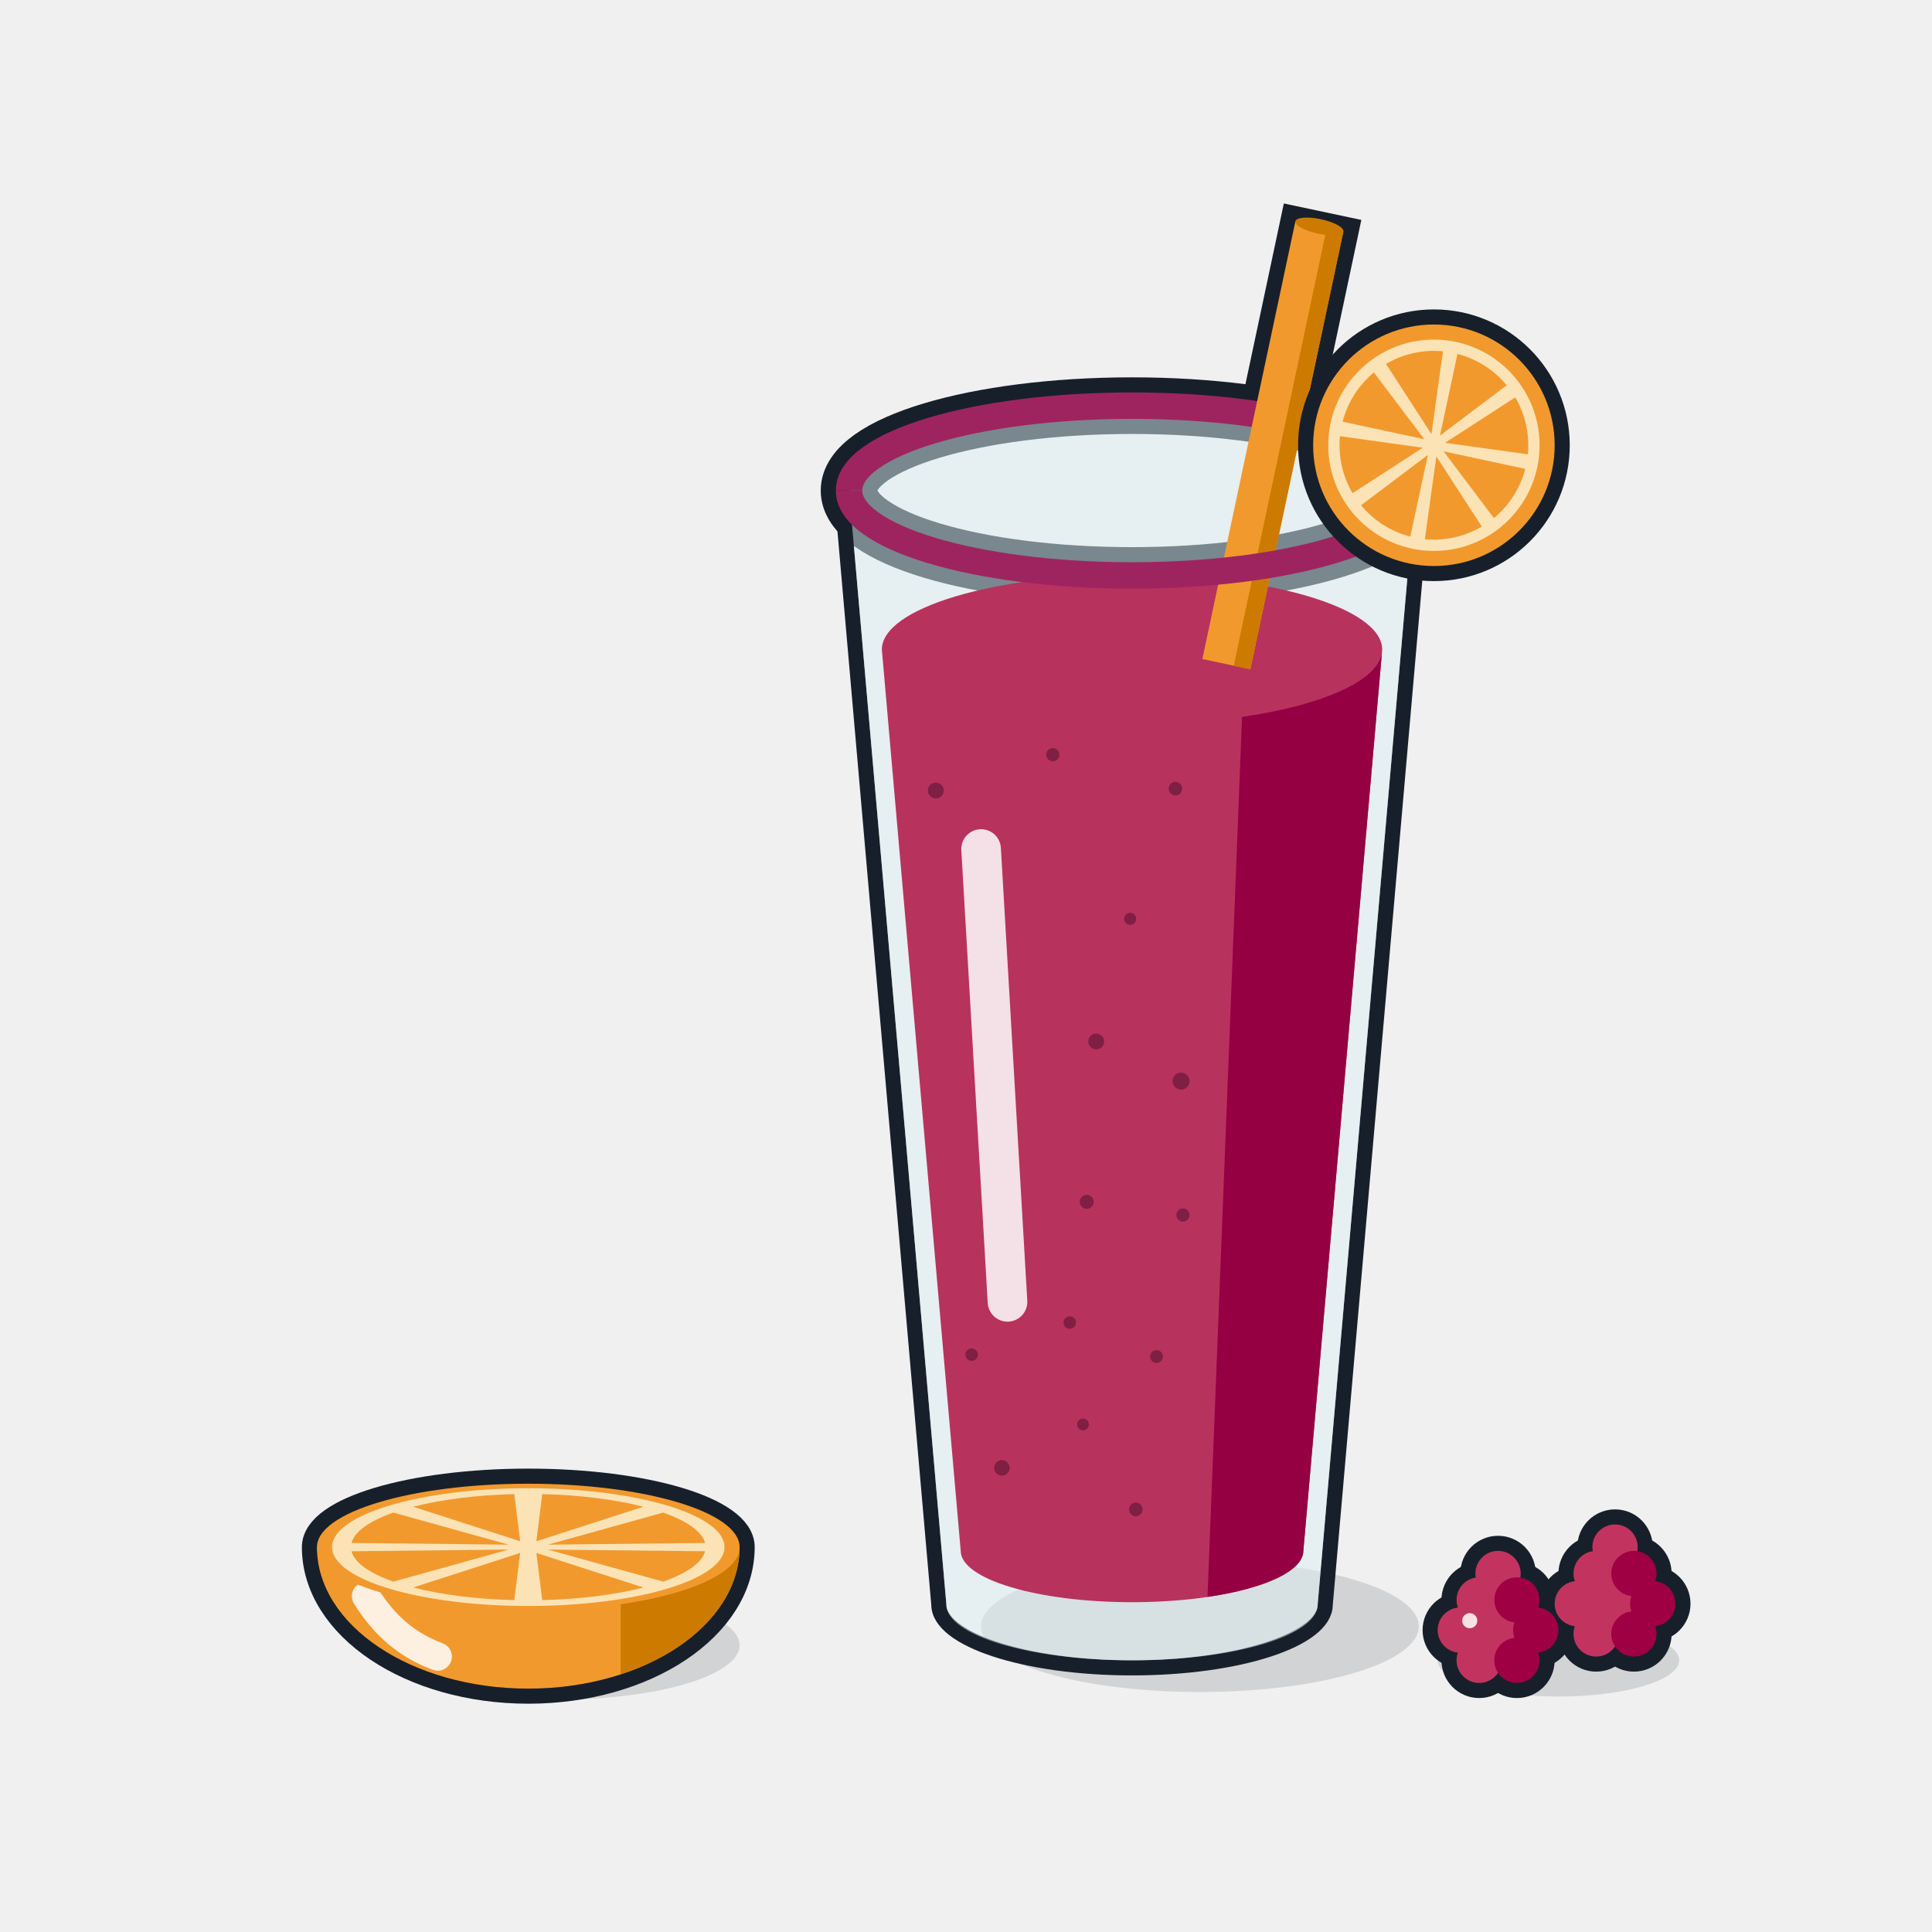
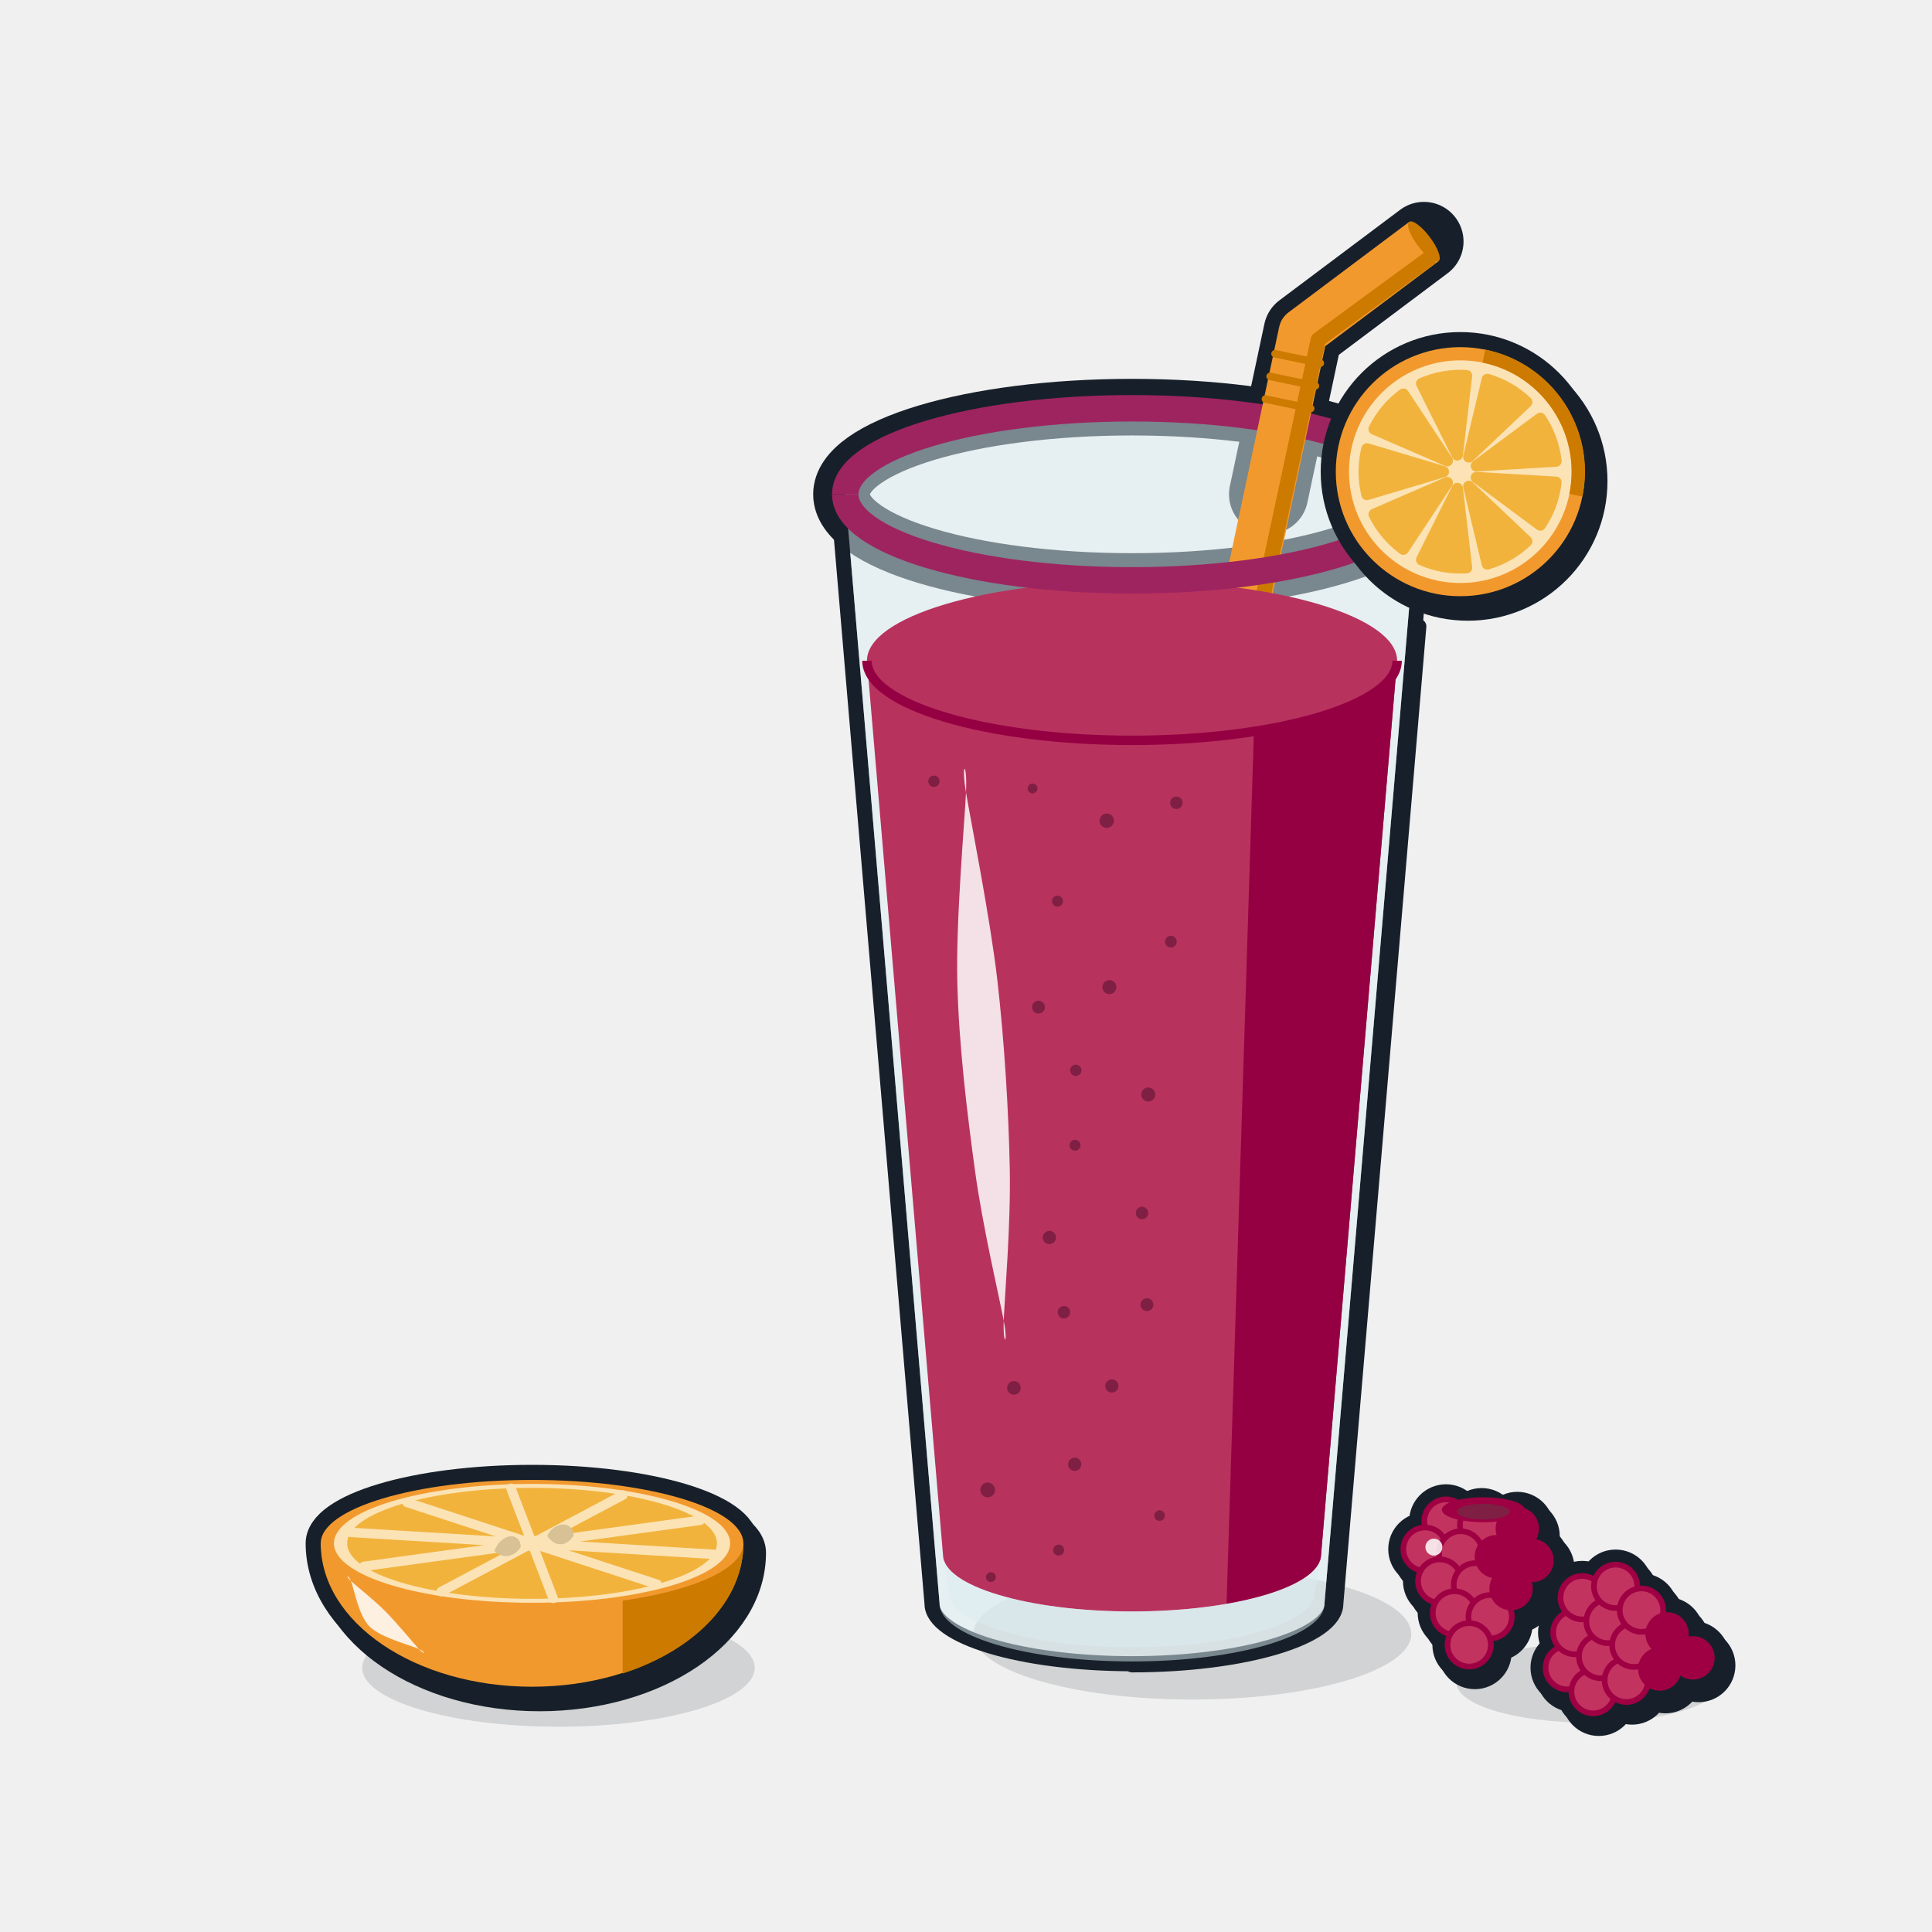
<svg xmlns="http://www.w3.org/2000/svg" viewBox="0 0 1024 1024">
-   <ellipse cx="636" cy="862" rx="116" ry="34.8" fill="#17202A" fill-opacity="0.14" />
-   <ellipse cx="296" cy="872" rx="96" ry="28.8" fill="#17202A" fill-opacity="0.14" />
-   <ellipse cx="826" cy="880" rx="64" ry="19.2" fill="#17202A" fill-opacity="0.14" />
-   <g id="contour-orange" fill="#17202A" stroke="#17202A" stroke-width="16" stroke-linejoin="round">
-     <path d="M168 820A112 75 0 0 0 392 820A112 33.6 0 0 0 168 820Z" />
+   <ellipse cx="632" cy="866" rx="116" ry="34.8" fill="#17202A" fill-opacity="0.14" />
+   <ellipse cx="296" cy="884" rx="104" ry="31.2" fill="#17202A" fill-opacity="0.14" />
+   <ellipse cx="842" cy="892" rx="70" ry="21" fill="#17202A" fill-opacity="0.14" />
+   <g id="contour-orange" fill="#17202A" stroke="#17202A" stroke-width="16" stroke-linejoin="round" stroke-linecap="round">
+     <path d="M170 818A112 76 0 0 0 394 818A112 33.6 0 0 0 170 818Z" />
+     <g transform="translate(4 5)">
+       <path d="M170 818A112 76 0 0 0 394 818A112 33.6 0 0 0 170 818Z" />
+     </g>
  </g>
-   <path d="M168 820A112 75 0 0 0 392 820Z" fill="#F2992E" />
-   <path d="M329 850.2A112 33.6 0 0 0 392 820A112 75 0 0 1 329 887.4Z" fill="#CD7A00" />
-   <path d="M194 846C204 862 216 872 232 878" fill="none" stroke="#FFFFFF" stroke-opacity="0.85" stroke-width="15" stroke-linecap="round" />
-   <ellipse cx="280" cy="820" rx="112" ry="33.6" fill="#F2992E" />
-   <ellipse cx="280" cy="820" rx="104" ry="31.2" fill="#FBE3B5" />
-   <path fill="#F2992E" d="M290.4 821.3L373.7 822.2A94 28.2 0 0 1 351.5 838.3ZM284.3 823.1L341 841.4A94 28.2 0 0 1 287.4 848.1ZM275.7 823.1L272.6 848.1A94 28.2 0 0 1 219 841.4ZM269.6 821.3L208.5 838.3A94 28.2 0 0 1 186.3 822.2ZM269.6 818.7L186.3 817.8A94 28.2 0 0 1 208.5 801.7ZM275.7 816.9L219 798.6A94 28.2 0 0 1 272.6 791.9ZM284.3 816.9L287.4 791.9A94 28.2 0 0 1 341 798.6ZM290.4 818.7L351.5 801.7A94 28.2 0 0 1 373.7 817.8Z" />
-   <g id="contour-glass" fill="none" stroke="#17202A" stroke-width="8">
-     <ellipse cx="600" cy="260" rx="150" ry="45" stroke-width="30" />
-     <path d="M446 260L497.6 850.5A102.4 33.5 0 0 0 702.4 850.5L754 260" />
-     <path d="M674.7 236L701 112.2" stroke-width="42" />
+   <path d="M170 818A112 76 0 0 0 394 818Z" fill="#F2992E" />
+   <path d="M330 848A112 33.6 0 0 0 394 818A112 76 0 0 1 330 887Z" fill="#CD7A00" />
+   <path d="M186 838C187.7 842 189.9 856.1 195.9 862.1C201.9 868.1 217.7 872 222 874C226.3 876 225 877.3 222 874C219 870.7 210.1 859.9 204.1 853.9C198.1 847.9 189 840.7 186 838C183 835.3 184.3 834 186 838Z" fill="#FFFFFF" fill-opacity="0.85" />
+   <ellipse cx="282" cy="818" rx="112" ry="33.6" fill="#F2992E" />
+   <ellipse cx="282" cy="818" rx="105" ry="31.5" fill="#FBE3B5" />
+   <ellipse cx="282" cy="818" rx="98" ry="29.4" fill="#F2B33D" />
+   <path d="M282 818L378 823.8M282 818L348.3 839.7M282 818L293.2 847.2M282 818L233.8 843.6M282 818L192.9 830.2M282 818L186 812.2M282 818L215.7 796.3M282 818L270.8 788.8M282 818L330.2 792.4M282 818L371.1 805.8" fill="none" stroke="#FBE3B5" stroke-width="5" stroke-linecap="round" />
+   <ellipse cx="282" cy="818" rx="13" ry="3.9" fill="#FBE3B5" />
+   <path d="M262 822C266 812 276 812 276 820C272 826 266 826 262 822Z" fill="#D8C195" />
+   <path d="M290 814C294 806 304 806 304 814C300 820 294 820 290 814Z" fill="#D8C195" />
+   <g id="contour-glass" fill="none" stroke="#17202A" stroke-width="8" stroke-linejoin="round" stroke-linecap="round">
+     <path d="M444 262L494 850A106 31.8 0 0 0 706 850L756 262" />
+     <path d="M752 332L708 850A108 32.4 0 0 1 600 882.4" />
+     <ellipse cx="600" cy="262" rx="154" ry="46.2" stroke-width="30" />
+     <path d="M754.7 128L690.7 176L672.4 262" stroke-width="42" />
  </g>
-   <path d="M450 260L501.6 850.5A98.4 29.5 0 0 0 698.4 850.5L750 260A150 45 0 0 0 450 260Z" fill="#DCEEF3" fill-opacity="0.5" />
-   <path d="M450 260A150 45 0 0 1 750 260" fill="none" stroke="#9E2460" stroke-width="14" />
-   <path d="M467.4 344.3L509.2 822A90.8 27.2 0 0 0 690.8 822L732.6 344.3A132.6 39.8 0 0 0 467.4 344.3Z" fill="#B8325E" />
-   <path d="M658.3 380A132.6 39.8 0 0 0 732.6 344.3L690.8 822A90.8 27.2 0 0 1 640 846.4Z" fill="#950042" />
+   <path d="M448 262L498 850A102 30.6 0 0 0 702 850L752 262A152 45.6 0 0 0 448 262Z" fill="#DCEEF3" fill-opacity="0.5" />
+   <path d="M448 262A152 45.6 0 0 1 752 262" fill="none" stroke="#9E2460" stroke-width="14" />
+   <path d="M652 358.2L690.7 176L754.7 128" fill="none" stroke="#F2992E" stroke-width="26" stroke-linejoin="round" />
+   <path d="M660 360.2L698.7 180L758.7 136" fill="none" stroke="#CD7A00" stroke-width="8" stroke-linejoin="round" />
+   <path d="M675.8 187.5L699.8 192.5M673.2 199.5L697.2 204.5M670.7 211.5L694.7 216.5" fill="none" stroke="#CD7A00" stroke-width="4" stroke-linecap="round" />
+   <ellipse cx="754.7" cy="128" rx="13" ry="3.9" fill="#CD7A00" transform="rotate(53.1 754.7 128)" />
+   <path d="M459.5 350.2L499.8 824A100.2 30.1 0 0 0 700.2 824L740.5 350.2A140.5 42.2 0 0 0 459.5 350.2Z" fill="#B8325E" />
+   <path d="M664.6 387.6A140.5 42.2 0 0 0 740.5 350.2L700.2 824A100.2 30.1 0 0 1 650.1 850Z" fill="#950042" />
+   <path d="M459.5 350.2A140.5 42.2 0 0 0 740.5 350.2" fill="none" stroke="#950042" stroke-width="5" />
  <g fill="#7E1F43">
-     <circle cx="558" cy="400" r="3.5" />
-     <circle cx="623" cy="418" r="3.6" />
-     <circle cx="599" cy="487" r="3.2" />
-     <circle cx="581" cy="552" r="4.2" />
-     <circle cx="576" cy="637" r="3.7" />
-     <circle cx="515" cy="718" r="3.3" />
-     <circle cx="574" cy="755" r="3.1" />
-     <circle cx="627" cy="644" r="3.5" />
-     <circle cx="602" cy="800" r="3.6" />
-     <circle cx="626" cy="573" r="4.5" />
-     <circle cx="496" cy="419" r="4.2" />
-     <circle cx="613" cy="719" r="3.4" />
-     <circle cx="567" cy="701" r="3.3" />
-     <circle cx="531" cy="778" r="4.1" />
+     <circle cx="569.6" cy="776.1" r="3.5" />
+     <circle cx="605.3" cy="642.9" r="3.3" />
+     <circle cx="586.6" cy="435" r="3.8" />
+     <circle cx="561.1" cy="821.6" r="2.9" />
+     <circle cx="588" cy="523.2" r="3.7" />
+     <circle cx="563.9" cy="695.5" r="3.3" />
+     <circle cx="537.4" cy="735.6" r="3.6" />
+     <circle cx="569.8" cy="607" r="2.9" />
+     <circle cx="608.6" cy="580.1" r="3.7" />
+     <circle cx="620.6" cy="499.1" r="3.1" />
+     <circle cx="523.5" cy="789.7" r="3.9" />
+     <circle cx="623.5" cy="425.5" r="3.3" />
+     <circle cx="607.9" cy="691.5" r="3.4" />
+     <circle cx="614.6" cy="803.3" r="2.8" />
+     <circle cx="547.3" cy="417.9" r="2.6" />
+     <circle cx="589.3" cy="734.6" r="3.5" />
+     <circle cx="560.5" cy="477.6" r="2.9" />
+     <circle cx="550.4" cy="533.8" r="3.4" />
+     <circle cx="495" cy="414.1" r="3" />
+     <circle cx="556.2" cy="655.9" r="3.5" />
+     <circle cx="570.2" cy="567.3" r="3" />
+     <circle cx="525.2" cy="835.9" r="2.6" />
  </g>
-   <path d="M650 352L699.3 120" fill="none" stroke="#F2992E" stroke-width="26" />
-   <path d="M658.3 353.8L707.6 121.8" fill="none" stroke="#CD7A00" stroke-width="9" />
-   <ellipse cx="699.3" cy="120" rx="13" ry="3.9" fill="#CD7A00" transform="rotate(12 699.3 120)" />
-   <path d="M520 450L534 690" fill="none" stroke="#FFFFFF" stroke-opacity="0.85" stroke-width="21" stroke-linecap="round" />
-   <path d="M450 260A150 45 0 0 0 750 260" fill="none" stroke="#9E2460" stroke-width="14" />
-   <circle id="contour-wheel" cx="760" cy="236" r="64" fill="#17202A" stroke="#17202A" stroke-width="16" />
-   <circle cx="760" cy="236" r="64" fill="#F2992E" />
-   <circle cx="760" cy="236" r="56" fill="#FBE3B5" />
-   <path fill="#F2992E" d="M765.1 239.2L808.4 248.5A50 50 0 0 1 791.8 274.6ZM761.3 241.9L785.4 279.1A50 50 0 0 1 755.2 285.8ZM756.8 241.1L747.5 284.4A50 50 0 0 1 721.4 267.8ZM754.1 237.3L716.9 261.4A50 50 0 0 1 710.2 231.2ZM754.9 232.8L711.6 223.5A50 50 0 0 1 728.2 197.4ZM758.7 230.1L734.6 192.9A50 50 0 0 1 764.8 186.2ZM763.2 230.9L772.5 187.6A50 50 0 0 1 798.6 204.2ZM765.9 234.7L803.1 210.6A50 50 0 0 1 809.8 240.8Z" />
-   <g id="contour-berries" fill="#17202A" stroke="#17202A" stroke-width="16">
-     <circle cx="794" cy="834" r="12" />
-     <circle cx="784" cy="848" r="12" />
-     <circle cx="804" cy="848" r="12" />
-     <circle cx="774" cy="864" r="12" />
-     <circle cx="794" cy="864" r="12" />
-     <circle cx="814" cy="864" r="12" />
-     <circle cx="784" cy="880" r="12" />
-     <circle cx="804" cy="880" r="12" />
-     <circle cx="856" cy="820" r="12" />
-     <circle cx="846" cy="834" r="12" />
-     <circle cx="866" cy="834" r="12" />
-     <circle cx="836" cy="850" r="12" />
-     <circle cx="856" cy="850" r="12" />
-     <circle cx="876" cy="850" r="12" />
-     <circle cx="846" cy="866" r="12" />
-     <circle cx="866" cy="866" r="12" />
+   <path d="M499.8 824A100.2 30.1 0 0 0 700.2 824L697 844A97 29.1 0 0 1 503 844Z" fill="#DCEEF3" fill-opacity="0.5" />
+   <path d="M512 420C511.2 436.8 506.6 487.3 507.4 520.7C508.2 554.2 512.7 590.8 516.8 620.7C520.9 650.6 529.5 686.8 532 700C534.5 713.2 531.5 713.5 532 700C532.5 686.5 535.8 649.4 535.2 619.3C534.6 589.2 532.4 552.5 528.6 519.3C524.7 486 514.8 436.5 512 420C509.2 403.5 512.8 403.2 512 420Z" fill="#FFFFFF" fill-opacity="0.85" />
+   <path d="M448 262A152 45.6 0 0 0 752 262" fill="none" stroke="#9E2460" stroke-width="14" />
+   <circle cx="774" cy="250" r="66" id="contour-wheel" fill="#17202A" stroke="#17202A" stroke-width="16" />
+   <circle cx="778" cy="255" r="66" id="contour-wheel-weight" fill="#17202A" stroke="#17202A" stroke-width="16" />
+   <circle cx="774" cy="250" r="66" fill="#F2992E" />
+   <circle cx="774" cy="250" r="59" fill="#FBE3B5" />
+   <path d="M782.5 253.1L824.7 255.6A51 51 0 0 1 816.4 278.3ZM778.5 257.8L809.2 286.9A51 51 0 0 1 788.3 298.9ZM772.4 258.9L777.3 300.9A51 51 0 0 1 753.5 296.7ZM767.1 255.8L743.8 291.1A51 51 0 0 1 728.3 272.6ZM765 250L724.5 262.1A51 51 0 0 1 724.5 237.9ZM767.1 244.2L728.3 227.4A51 51 0 0 1 743.8 208.9ZM772.4 241.1L753.5 203.3A51 51 0 0 1 777.3 199.1ZM778.5 242.2L788.3 201.1A51 51 0 0 1 809.2 213.1ZM782.5 246.9L816.4 221.7A51 51 0 0 1 824.7 244.4Z" fill="#F2B33D" stroke="#F2B33D" stroke-width="6" stroke-linejoin="round" />
+   <path d="M787.2 185.3A66 66 0 0 1 838.7 263.2L831.8 261.8A59 59 0 0 0 785.8 192.2Z" fill="#CD7A00" />
+   <g id="contour-berries" fill="#17202A" stroke="#17202A" stroke-width="16" stroke-linejoin="round" stroke-linecap="round">
+     <circle cx="830.7" cy="883.9" r="11.5" />
+     <circle cx="834.7" cy="865.3" r="11.5" />
+     <circle cx="838.6" cy="846.8" r="11.5" />
+     <circle cx="844.4" cy="896.6" r="11.5" />
+     <circle cx="848.4" cy="878" r="11.5" />
+     <circle cx="852.3" cy="859.4" r="11.5" />
+     <circle cx="856.3" cy="840.8" r="11.5" />
+     <circle cx="862" cy="890.6" r="11.5" />
+     <circle cx="866" cy="872" r="11.5" />
+     <circle cx="870" cy="853.4" r="11.5" />
+     <circle cx="879.7" cy="884.6" r="11.5" />
+     <circle cx="883.6" cy="866" r="11.5" />
+     <circle cx="897.3" cy="878.7" r="11.5" />
+     <circle cx="766.4" cy="806.2" r="11.5" />
+     <circle cx="785.3" cy="808.2" r="11.5" />
+     <circle cx="804.2" cy="810.2" r="11.5" />
+     <circle cx="755.3" cy="821.1" r="11.5" />
+     <circle cx="774.2" cy="823.1" r="11.5" />
+     <circle cx="793.1" cy="825.1" r="11.5" />
+     <circle cx="812" cy="827.1" r="11.5" />
+     <circle cx="763.1" cy="838" r="11.5" />
+     <circle cx="782" cy="840" r="11.5" />
+     <circle cx="800.9" cy="842" r="11.5" />
+     <circle cx="770.9" cy="854.9" r="11.5" />
+     <circle cx="789.8" cy="856.9" r="11.5" />
+     <circle cx="778.7" cy="871.8" r="11.5" />
+     <g transform="translate(3 4)">
+       <circle cx="830.7" cy="883.9" r="11.5" />
+       <circle cx="834.7" cy="865.3" r="11.5" />
+       <circle cx="838.6" cy="846.8" r="11.5" />
+       <circle cx="844.4" cy="896.6" r="11.5" />
+       <circle cx="848.4" cy="878" r="11.5" />
+       <circle cx="852.3" cy="859.4" r="11.5" />
+       <circle cx="856.3" cy="840.8" r="11.5" />
+       <circle cx="862" cy="890.6" r="11.5" />
+       <circle cx="866" cy="872" r="11.5" />
+       <circle cx="870" cy="853.4" r="11.5" />
+       <circle cx="879.7" cy="884.6" r="11.5" />
+       <circle cx="883.6" cy="866" r="11.5" />
+       <circle cx="897.3" cy="878.7" r="11.5" />
+       <circle cx="766.4" cy="806.2" r="11.5" />
+       <circle cx="785.3" cy="808.2" r="11.5" />
+       <circle cx="804.2" cy="810.2" r="11.5" />
+       <circle cx="755.3" cy="821.1" r="11.5" />
+       <circle cx="774.2" cy="823.1" r="11.5" />
+       <circle cx="793.1" cy="825.1" r="11.5" />
+       <circle cx="812" cy="827.1" r="11.5" />
+       <circle cx="763.1" cy="838" r="11.5" />
+       <circle cx="782" cy="840" r="11.5" />
+       <circle cx="800.9" cy="842" r="11.5" />
+       <circle cx="770.9" cy="854.9" r="11.5" />
+       <circle cx="789.8" cy="856.9" r="11.5" />
+       <circle cx="778.7" cy="871.8" r="11.5" />
+     </g>
  </g>
-   <g fill="#C2345F">
-     <circle cx="856" cy="820" r="12" />
-     <circle cx="846" cy="834" r="12" />
-     <circle cx="836" cy="850" r="12" />
-     <circle cx="856" cy="850" r="12" />
-     <circle cx="846" cy="866" r="12" />
+   <g fill="#C2345F" stroke="#9E0043" stroke-width="3">
+     <circle cx="830.7" cy="883.9" r="11.5" />
+     <circle cx="834.7" cy="865.3" r="11.5" />
+     <circle cx="838.6" cy="846.8" r="11.5" />
+     <circle cx="844.4" cy="896.6" r="11.5" />
+     <circle cx="848.4" cy="878" r="11.5" />
+     <circle cx="852.3" cy="859.4" r="11.5" />
+     <circle cx="856.3" cy="840.8" r="11.5" />
+     <circle cx="862" cy="890.6" r="11.5" />
+     <circle cx="866" cy="872" r="11.5" />
+     <circle cx="870" cy="853.4" r="11.5" />
  </g>
  <g fill="#9E0043">
-     <circle cx="866" cy="834" r="12" />
-     <circle cx="876" cy="850" r="12" />
-     <circle cx="866" cy="866" r="12" />
+     <circle cx="879.7" cy="884.6" r="11.5" />
+     <circle cx="883.6" cy="866" r="11.5" />
+     <circle cx="897.3" cy="878.7" r="11.5" />
  </g>
-   <g fill="#C2345F">
-     <circle cx="794" cy="834" r="12" />
-     <circle cx="784" cy="848" r="12" />
-     <circle cx="774" cy="864" r="12" />
-     <circle cx="794" cy="864" r="12" />
-     <circle cx="784" cy="880" r="12" />
+   <g fill="#C2345F" stroke="#9E0043" stroke-width="3">
+     <circle cx="766.4" cy="806.2" r="11.5" />
+     <circle cx="785.3" cy="808.2" r="11.5" />
+     <circle cx="755.3" cy="821.1" r="11.5" />
+     <circle cx="774.2" cy="823.1" r="11.5" />
+     <circle cx="763.1" cy="838" r="11.5" />
+     <circle cx="782" cy="840" r="11.5" />
+     <circle cx="770.9" cy="854.9" r="11.5" />
+     <circle cx="789.8" cy="856.9" r="11.5" />
+     <circle cx="778.7" cy="871.8" r="11.5" />
  </g>
  <g fill="#9E0043">
-     <circle cx="804" cy="848" r="12" />
-     <circle cx="814" cy="864" r="12" />
-     <circle cx="804" cy="880" r="12" />
+     <circle cx="804.2" cy="810.2" r="11.5" />
+     <circle cx="793.1" cy="825.1" r="11.5" />
+     <circle cx="812" cy="827.1" r="11.5" />
+     <circle cx="800.9" cy="842" r="11.5" />
  </g>
-   <circle cx="779" cy="859" r="4" fill="#FFFFFF" fill-opacity="0.85" />
+   <ellipse cx="786.2" cy="800.2" rx="22" ry="6.6" fill="#9E0043" />
+   <ellipse cx="786.2" cy="801.2" rx="14" ry="4.2" fill="#7E1F43" />
+   <circle cx="760" cy="820" r="4.5" fill="#FFFFFF" fill-opacity="0.85" />
</svg>
